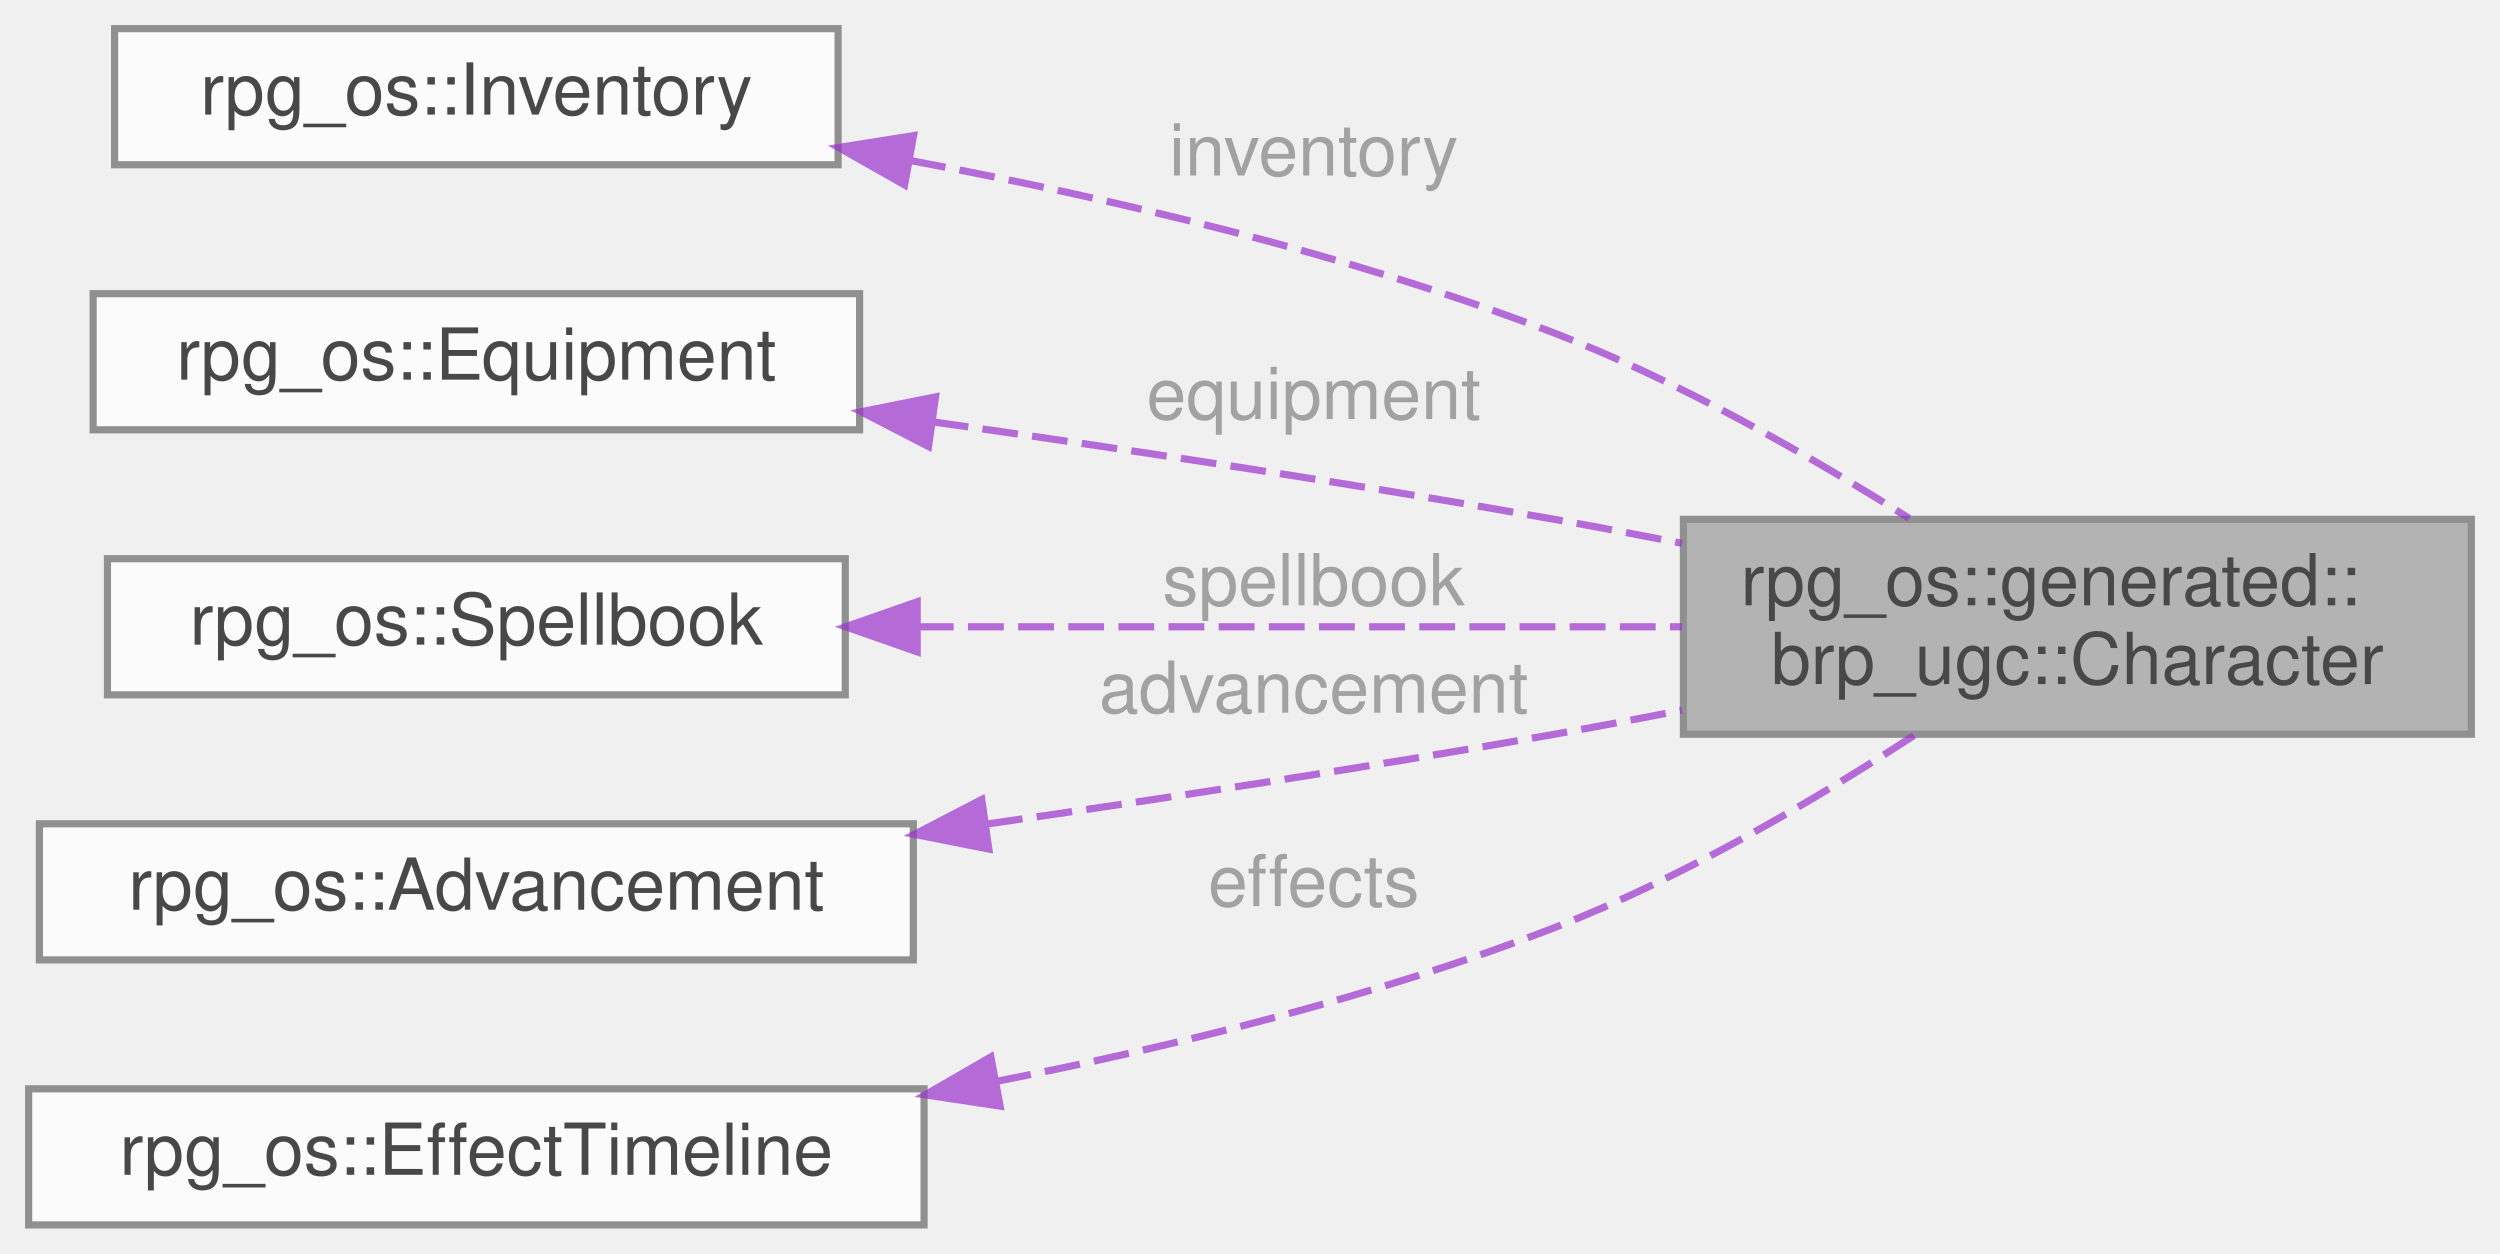
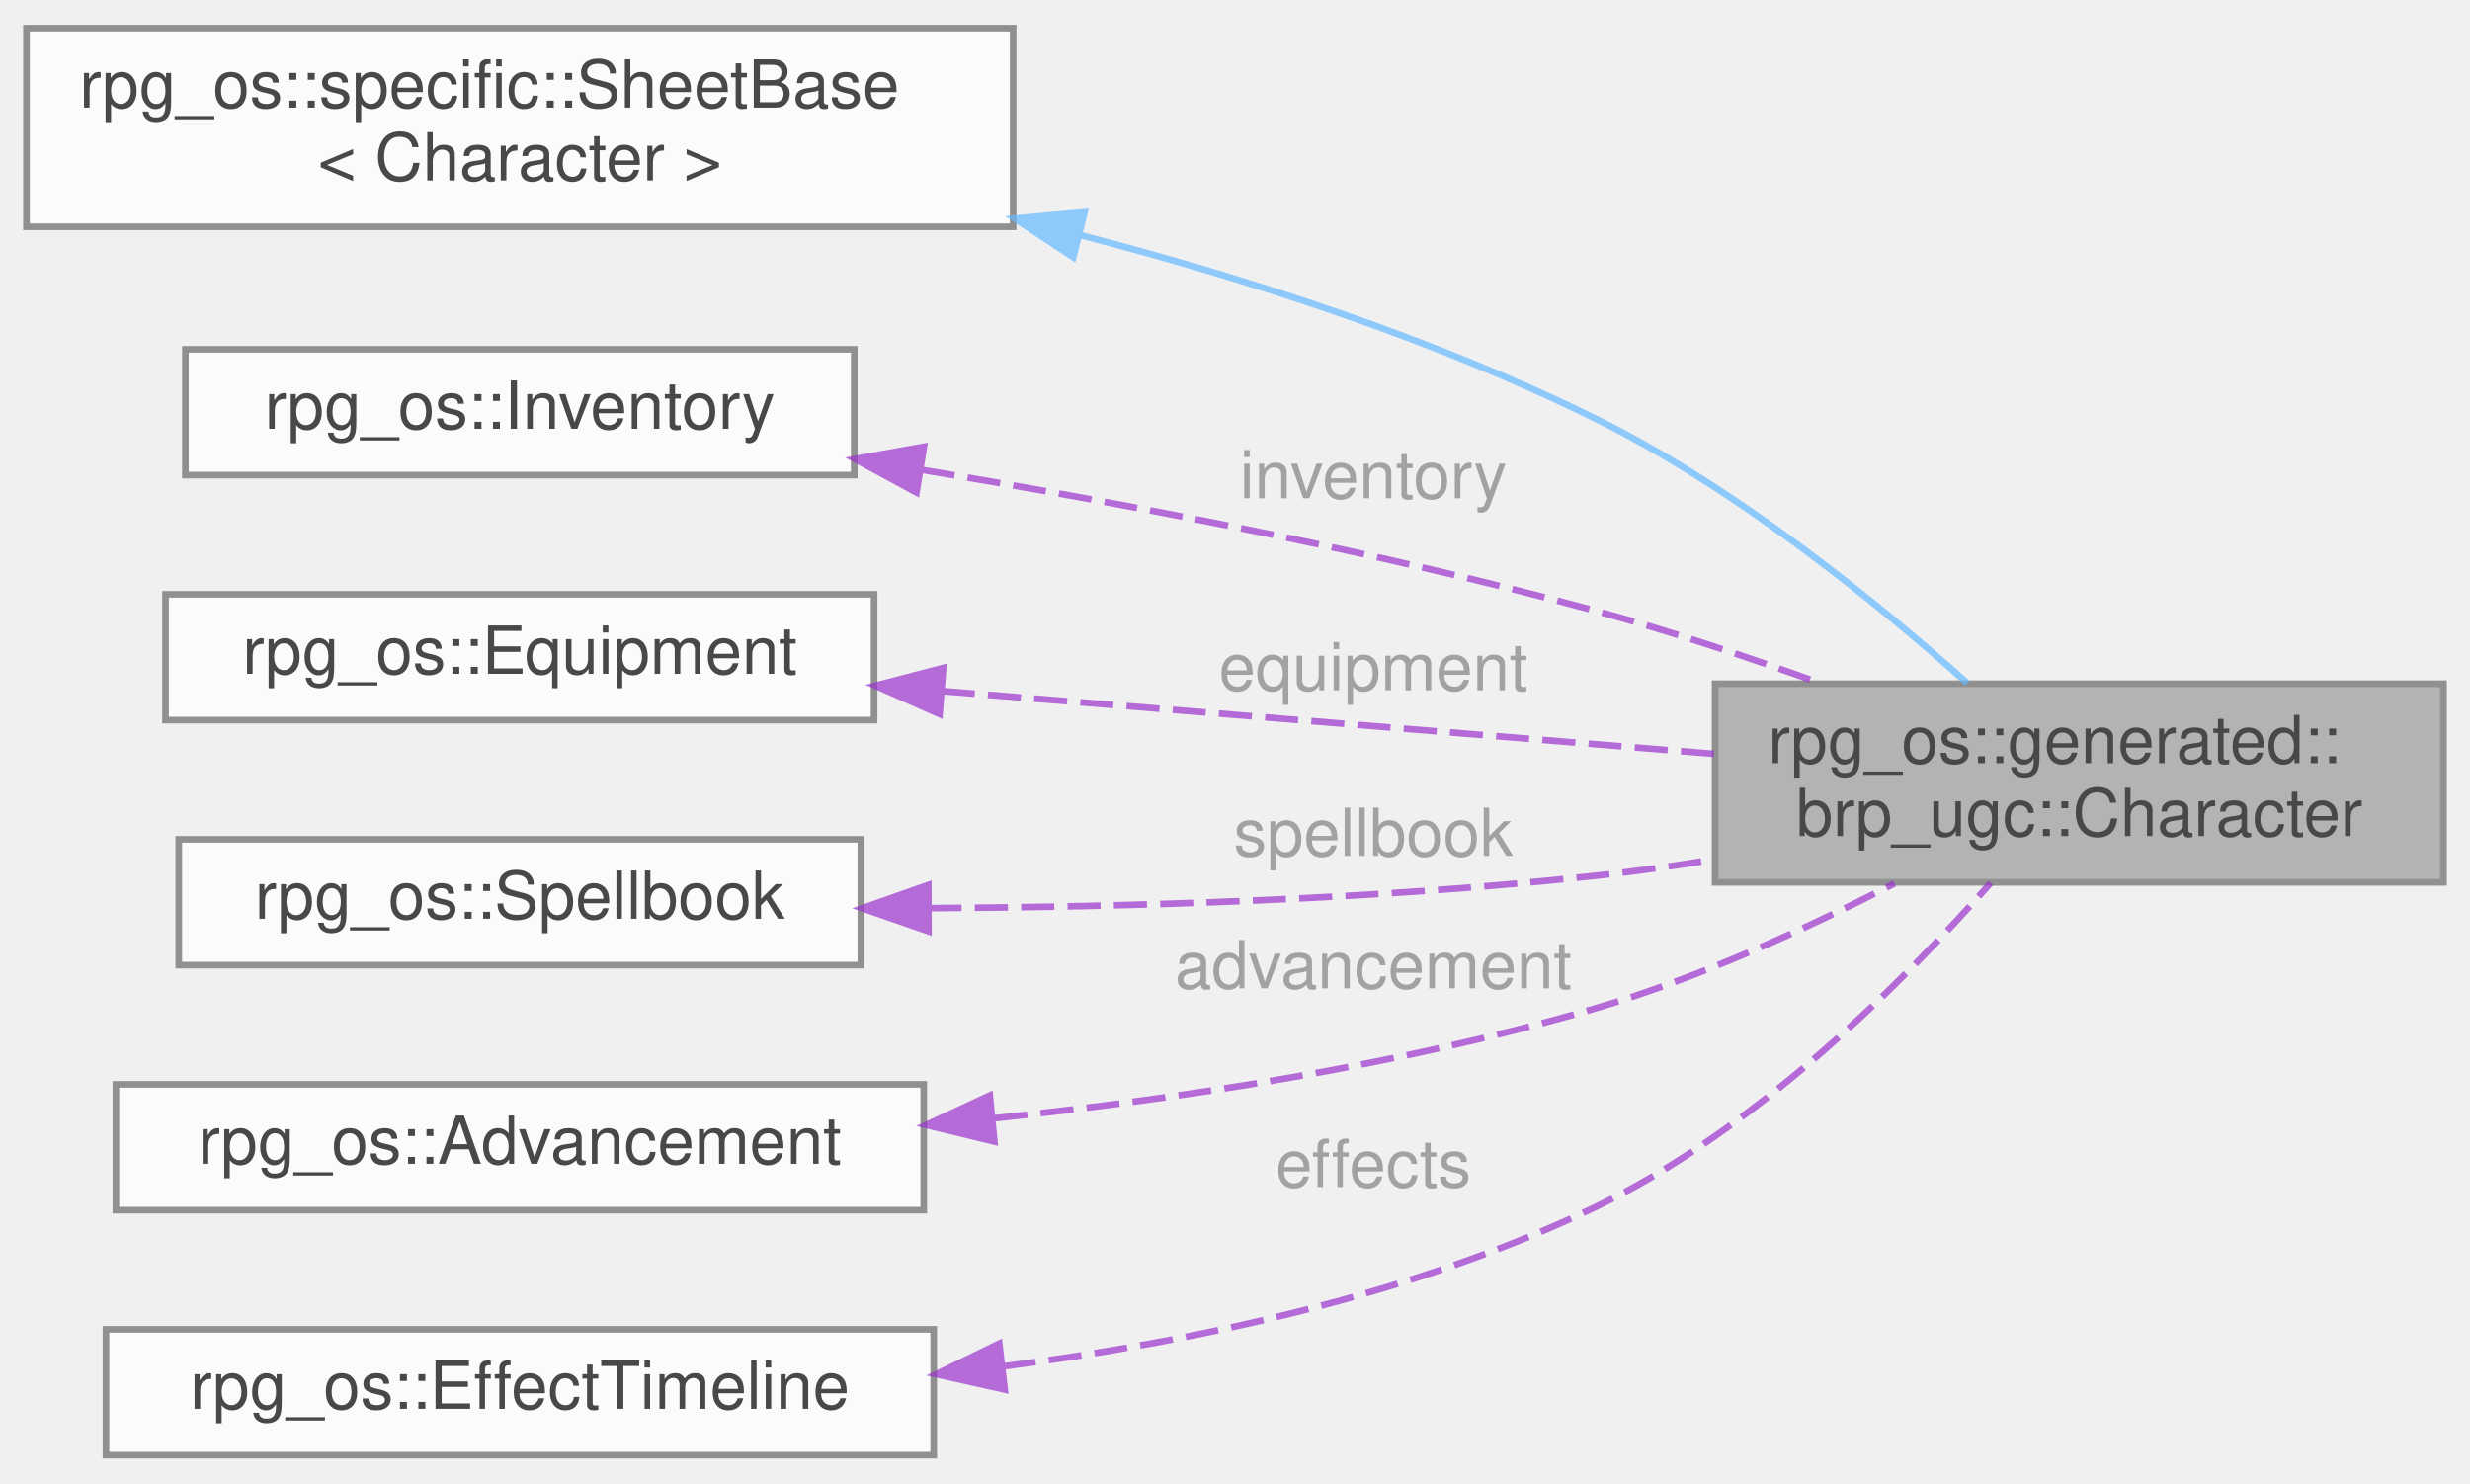
- <svg xmlns="http://www.w3.org/2000/svg" xmlns:xlink="http://www.w3.org/1999/xlink" width="349pt" height="175pt" viewBox="0.00 0.00 349.00 175.00">
+ <svg xmlns="http://www.w3.org/2000/svg" xmlns:xlink="http://www.w3.org/1999/xlink" width="373pt" height="224pt" viewBox="0.00 0.00 373.00 223.50">
  <svg id="main" version="1.1" xml:space="preserve">
    <style type="text/css">
.node, .edge {opacity: 0.7;}
.node.selected, .edge.selected {opacity: 1;}
.edge:hover path { stroke: red; }
.edge:hover polygon { stroke: red; fill: red; }
</style>
    <svg id="graph" class="graph">
-       <g id="graph0" class="graph" transform="scale(1 1) rotate(0) translate(4 171)">
+       <g id="graph0" class="graph" transform="scale(1 1) rotate(0) translate(4 219.5)">
        <g id="Node000001" class="node">
          <g id="a_Node000001">
            <a xlink:title=" ">
-               <polygon fill="#999999" stroke="#666666" points="341,-98.5 231,-98.5 231,-68.5 341,-68.5 341,-98.5" />
-               <text text-anchor="start" x="239" y="-86.5" font-family="Helvetica,sans-Serif" font-size="10.00">rpg_os::generated::</text>
-               <text text-anchor="middle" x="286" y="-75.5" font-family="Helvetica,sans-Serif" font-size="10.00">brp_ugc::Character</text>
+               <polygon fill="#999999" stroke="#666666" points="365,-116.5 255,-116.5 255,-86.5 365,-86.5 365,-116.5" />
+               <text text-anchor="start" x="263" y="-104.5" font-family="Helvetica,sans-Serif" font-size="10.00">rpg_os::generated::</text>
+               <text text-anchor="middle" x="310" y="-93.5" font-family="Helvetica,sans-Serif" font-size="10.00">brp_ugc::Character</text>
            </a>
          </g>
        </g>
        <g id="Node000002" class="node">
          <g id="a_Node000002">
-             <a xlink:href="classrpg__os_1_1Inventory.html" target="_top" xlink:title="An inventory of owned item stacks, which may nest (containers).">
-               <polygon fill="white" stroke="#666666" points="113,-167 12,-167 12,-148 113,-148 113,-167" />
-               <text text-anchor="middle" x="62.5" y="-155" font-family="Helvetica,sans-Serif" font-size="10.00">rpg_os::Inventory</text>
+             <a xlink:href="classrpg__os_1_1specific_1_1SheetBase.html" target="_top" xlink:title=" ">
+               <polygon fill="white" stroke="#666666" points="149,-215.5 0,-215.5 0,-185.5 149,-185.5 149,-215.5" />
+               <text text-anchor="start" x="8" y="-203.5" font-family="Helvetica,sans-Serif" font-size="10.00">rpg_os::specific::SheetBase</text>
+               <text text-anchor="middle" x="74.5" y="-192.5" font-family="Helvetica,sans-Serif" font-size="10.00">&lt; Character &gt;</text>
            </a>
          </g>
        </g>
        <g id="edge1_Node000001_Node000002" class="edge">
          <g id="a_edge1_Node000001_Node000002">
            <a xlink:title=" ">
-               <path fill="none" stroke="#9a32cd" stroke-dasharray="5,2" d="M123.07,-148.59C150.96,-143.36 184.28,-135.56 213,-124.5 230.45,-117.78 248.75,-107.31 262.53,-98.64" />
-               <polygon fill="#9a32cd" stroke="#9a32cd" points="122.28,-145.18 113.06,-150.41 123.53,-152.07 122.28,-145.18" />
+               <path fill="none" stroke="#63b8ff" d="M158.99,-184.29C184.77,-177.58 212.75,-168.49 237,-156.5 258.15,-146.04 279.23,-128.96 293.07,-116.6" />
+               <polygon fill="#63b8ff" stroke="#63b8ff" points="158.07,-180.91 149.23,-186.75 159.78,-187.7 158.07,-180.91" />
            </a>
          </g>
-           <text text-anchor="middle" x="178" y="-146.5" font-family="Helvetica,sans-Serif" font-size="10.00" fill="grey"> inventory</text>
        </g>
        <g id="Node000003" class="node">
          <g id="a_Node000003">
-             <a xlink:href="classrpg__os_1_1Equipment.html" target="_top" xlink:title=" ">
-               <polygon fill="white" stroke="#666666" points="116,-130 9,-130 9,-111 116,-111 116,-130" />
-               <text text-anchor="middle" x="62.5" y="-118" font-family="Helvetica,sans-Serif" font-size="10.00">rpg_os::Equipment</text>
+             <a xlink:href="classrpg__os_1_1Inventory.html" target="_top" xlink:title="An inventory of owned item stacks, which may nest (containers).">
+               <polygon fill="white" stroke="#666666" points="125,-167 24,-167 24,-148 125,-148 125,-167" />
+               <text text-anchor="middle" x="74.5" y="-155" font-family="Helvetica,sans-Serif" font-size="10.00">rpg_os::Inventory</text>
            </a>
          </g>
        </g>
        <g id="edge2_Node000001_Node000003" class="edge">
          <g id="a_edge2_Node000001_Node000003">
            <a xlink:title=" ">
-               <path fill="none" stroke="#9a32cd" stroke-dasharray="5,2" d="M126.22,-112.11C153.02,-108.31 184.6,-103.54 213,-98.5 218.78,-97.47 224.81,-96.33 230.81,-95.15" />
-               <polygon fill="#9a32cd" stroke="#9a32cd" points="125.62,-108.66 116.21,-113.52 126.6,-115.6 125.62,-108.66" />
+               <path fill="none" stroke="#9a32cd" stroke-dasharray="5,2" d="M135.21,-148.79C165.9,-143.72 203.74,-136.53 237,-127.5 248.16,-124.47 260.05,-120.5 270.88,-116.57" />
+               <polygon fill="#9a32cd" stroke="#9a32cd" points="134.4,-145.38 125.09,-150.43 135.52,-152.29 134.4,-145.38" />
            </a>
          </g>
-           <text text-anchor="middle" x="178" y="-112.5" font-family="Helvetica,sans-Serif" font-size="10.00" fill="grey"> equipment</text>
+           <text text-anchor="middle" x="202" y="-144.5" font-family="Helvetica,sans-Serif" font-size="10.00" fill="grey"> inventory</text>
        </g>
        <g id="Node000004" class="node">
          <g id="a_Node000004">
-             <a xlink:href="classrpg__os_1_1Spellbook.html" target="_top" xlink:title=" ">
-               <polygon fill="white" stroke="#666666" points="114,-93 11,-93 11,-74 114,-74 114,-93" />
-               <text text-anchor="middle" x="62.5" y="-81" font-family="Helvetica,sans-Serif" font-size="10.00">rpg_os::Spellbook</text>
+             <a xlink:href="classrpg__os_1_1Equipment.html" target="_top" xlink:title=" ">
+               <polygon fill="white" stroke="#666666" points="128,-130 21,-130 21,-111 128,-111 128,-130" />
+               <text text-anchor="middle" x="74.5" y="-118" font-family="Helvetica,sans-Serif" font-size="10.00">rpg_os::Equipment</text>
            </a>
          </g>
        </g>
        <g id="edge3_Node000001_Node000004" class="edge">
          <g id="a_edge3_Node000001_Node000004">
            <a xlink:title=" ">
-               <path fill="none" stroke="#9a32cd" stroke-dasharray="5,2" d="M124.13,-83.5C157.48,-83.5 198.53,-83.5 230.81,-83.5" />
-               <polygon fill="#9a32cd" stroke="#9a32cd" points="124.04,-80 114.04,-83.5 124.04,-87 124.04,-80" />
+               <path fill="none" stroke="#9a32cd" stroke-dasharray="5,2" d="M138.21,-115.4C174.62,-112.43 220.04,-108.74 254.88,-105.9" />
+               <polygon fill="#9a32cd" stroke="#9a32cd" points="137.88,-111.91 128.19,-116.21 138.44,-118.89 137.88,-111.91" />
            </a>
          </g>
-           <text text-anchor="middle" x="178" y="-86.5" font-family="Helvetica,sans-Serif" font-size="10.00" fill="grey"> spellbook</text>
+           <text text-anchor="middle" x="202" y="-115.5" font-family="Helvetica,sans-Serif" font-size="10.00" fill="grey"> equipment</text>
        </g>
        <g id="Node000005" class="node">
          <g id="a_Node000005">
-             <a xlink:href="classrpg__os_1_1Advancement.html" target="_top" xlink:title=" ">
-               <polygon fill="white" stroke="#666666" points="123.5,-56 1.5,-56 1.5,-37 123.5,-37 123.5,-56" />
-               <text text-anchor="middle" x="62.5" y="-44" font-family="Helvetica,sans-Serif" font-size="10.00">rpg_os::Advancement</text>
+             <a xlink:href="classrpg__os_1_1Spellbook.html" target="_top" xlink:title=" ">
+               <polygon fill="white" stroke="#666666" points="126,-93 23,-93 23,-74 126,-74 126,-93" />
+               <text text-anchor="middle" x="74.5" y="-81" font-family="Helvetica,sans-Serif" font-size="10.00">rpg_os::Spellbook</text>
            </a>
          </g>
        </g>
        <g id="edge4_Node000001_Node000005" class="edge">
          <g id="a_edge4_Node000001_Node000005">
            <a xlink:title=" ">
-               <path fill="none" stroke="#9a32cd" stroke-dasharray="5,2" d="M133.79,-55.97C158.85,-59.57 187.23,-63.92 213,-68.5 218.78,-69.53 224.81,-70.67 230.81,-71.85" />
-               <polygon fill="#9a32cd" stroke="#9a32cd" points="134.04,-52.47 123.65,-54.52 133.05,-59.4 134.04,-52.47" />
+               <path fill="none" stroke="#9a32cd" stroke-dasharray="5,2" d="M136.21,-82.61C166.56,-82.77 203.81,-83.89 237,-87.5 242.82,-88.13 248.88,-88.99 254.89,-89.97" />
+               <polygon fill="#9a32cd" stroke="#9a32cd" points="136.21,-79.11 126.2,-82.59 136.19,-86.11 136.21,-79.11" />
            </a>
          </g>
-           <text text-anchor="middle" x="178" y="-71.5" font-family="Helvetica,sans-Serif" font-size="10.00" fill="grey"> advancement</text>
+           <text text-anchor="middle" x="202" y="-90.5" font-family="Helvetica,sans-Serif" font-size="10.00" fill="grey"> spellbook</text>
        </g>
        <g id="Node000006" class="node">
          <g id="a_Node000006">
-             <a xlink:href="classrpg__os_1_1EffectTimeline.html" target="_top" xlink:title=" ">
-               <polygon fill="white" stroke="#666666" points="125,-19 0,-19 0,0 125,0 125,-19" />
-               <text text-anchor="middle" x="62.5" y="-7" font-family="Helvetica,sans-Serif" font-size="10.00">rpg_os::EffectTimeline</text>
+             <a xlink:href="classrpg__os_1_1Advancement.html" target="_top" xlink:title=" ">
+               <polygon fill="white" stroke="#666666" points="135.5,-56 13.5,-56 13.5,-37 135.5,-37 135.5,-56" />
+               <text text-anchor="middle" x="74.5" y="-44" font-family="Helvetica,sans-Serif" font-size="10.00">rpg_os::Advancement</text>
            </a>
          </g>
        </g>
        <g id="edge5_Node000001_Node000006" class="edge">
          <g id="a_edge5_Node000001_Node000006">
            <a xlink:title=" ">
-               <path fill="none" stroke="#9a32cd" stroke-dasharray="5,2" d="M135,-20.02C160.16,-24.97 188.31,-31.94 213,-41.5 230.81,-48.4 249.4,-59.35 263.22,-68.34" />
-               <polygon fill="#9a32cd" stroke="#9a32cd" points="135.62,-16.58 125.15,-18.16 134.32,-23.46 135.62,-16.58" />
+               <path fill="none" stroke="#9a32cd" stroke-dasharray="5,2" d="M146.18,-50.88C174.79,-53.89 207.88,-58.96 237,-67.5 252.52,-72.05 268.89,-79.54 282.1,-86.34" />
+               <polygon fill="#9a32cd" stroke="#9a32cd" points="146.16,-47.36 135.86,-49.86 145.47,-54.33 146.16,-47.36" />
            </a>
          </g>
-           <text text-anchor="middle" x="178" y="-44.5" font-family="Helvetica,sans-Serif" font-size="10.00" fill="grey"> effects</text>
+           <text text-anchor="middle" x="202" y="-70.5" font-family="Helvetica,sans-Serif" font-size="10.00" fill="grey"> advancement</text>
+         </g>
+         <g id="Node000007" class="node">
+           <g id="a_Node000007">
+             <a xlink:href="classrpg__os_1_1EffectTimeline.html" target="_top" xlink:title=" ">
+               <polygon fill="white" stroke="#666666" points="137,-19 12,-19 12,0 137,0 137,-19" />
+               <text text-anchor="middle" x="74.5" y="-7" font-family="Helvetica,sans-Serif" font-size="10.00">rpg_os::EffectTimeline</text>
+             </a>
+           </g>
+         </g>
+         <g id="edge6_Node000001_Node000007" class="edge">
+           <g id="a_edge6_Node000001_Node000007">
+             <a xlink:title=" ">
+               <path fill="none" stroke="#9a32cd" stroke-dasharray="5,2" d="M147.43,-13.4C176.37,-17.11 209.37,-24.18 237,-37.5 261.26,-49.19 283.48,-71.49 296.63,-86.43" />
+               <polygon fill="#9a32cd" stroke="#9a32cd" points="147.72,-9.91 137.38,-12.22 146.9,-16.86 147.72,-9.91" />
+             </a>
+           </g>
+           <text text-anchor="middle" x="202" y="-40.5" font-family="Helvetica,sans-Serif" font-size="10.00" fill="grey"> effects</text>
        </g>
      </g>
    </svg>
  </svg>
  <style type="text/css">

[data-mouse-over-selected='false'] { opacity: 0.7; }
[data-mouse-over-selected='true']  { opacity: 1.0; }

</style>
</svg>
